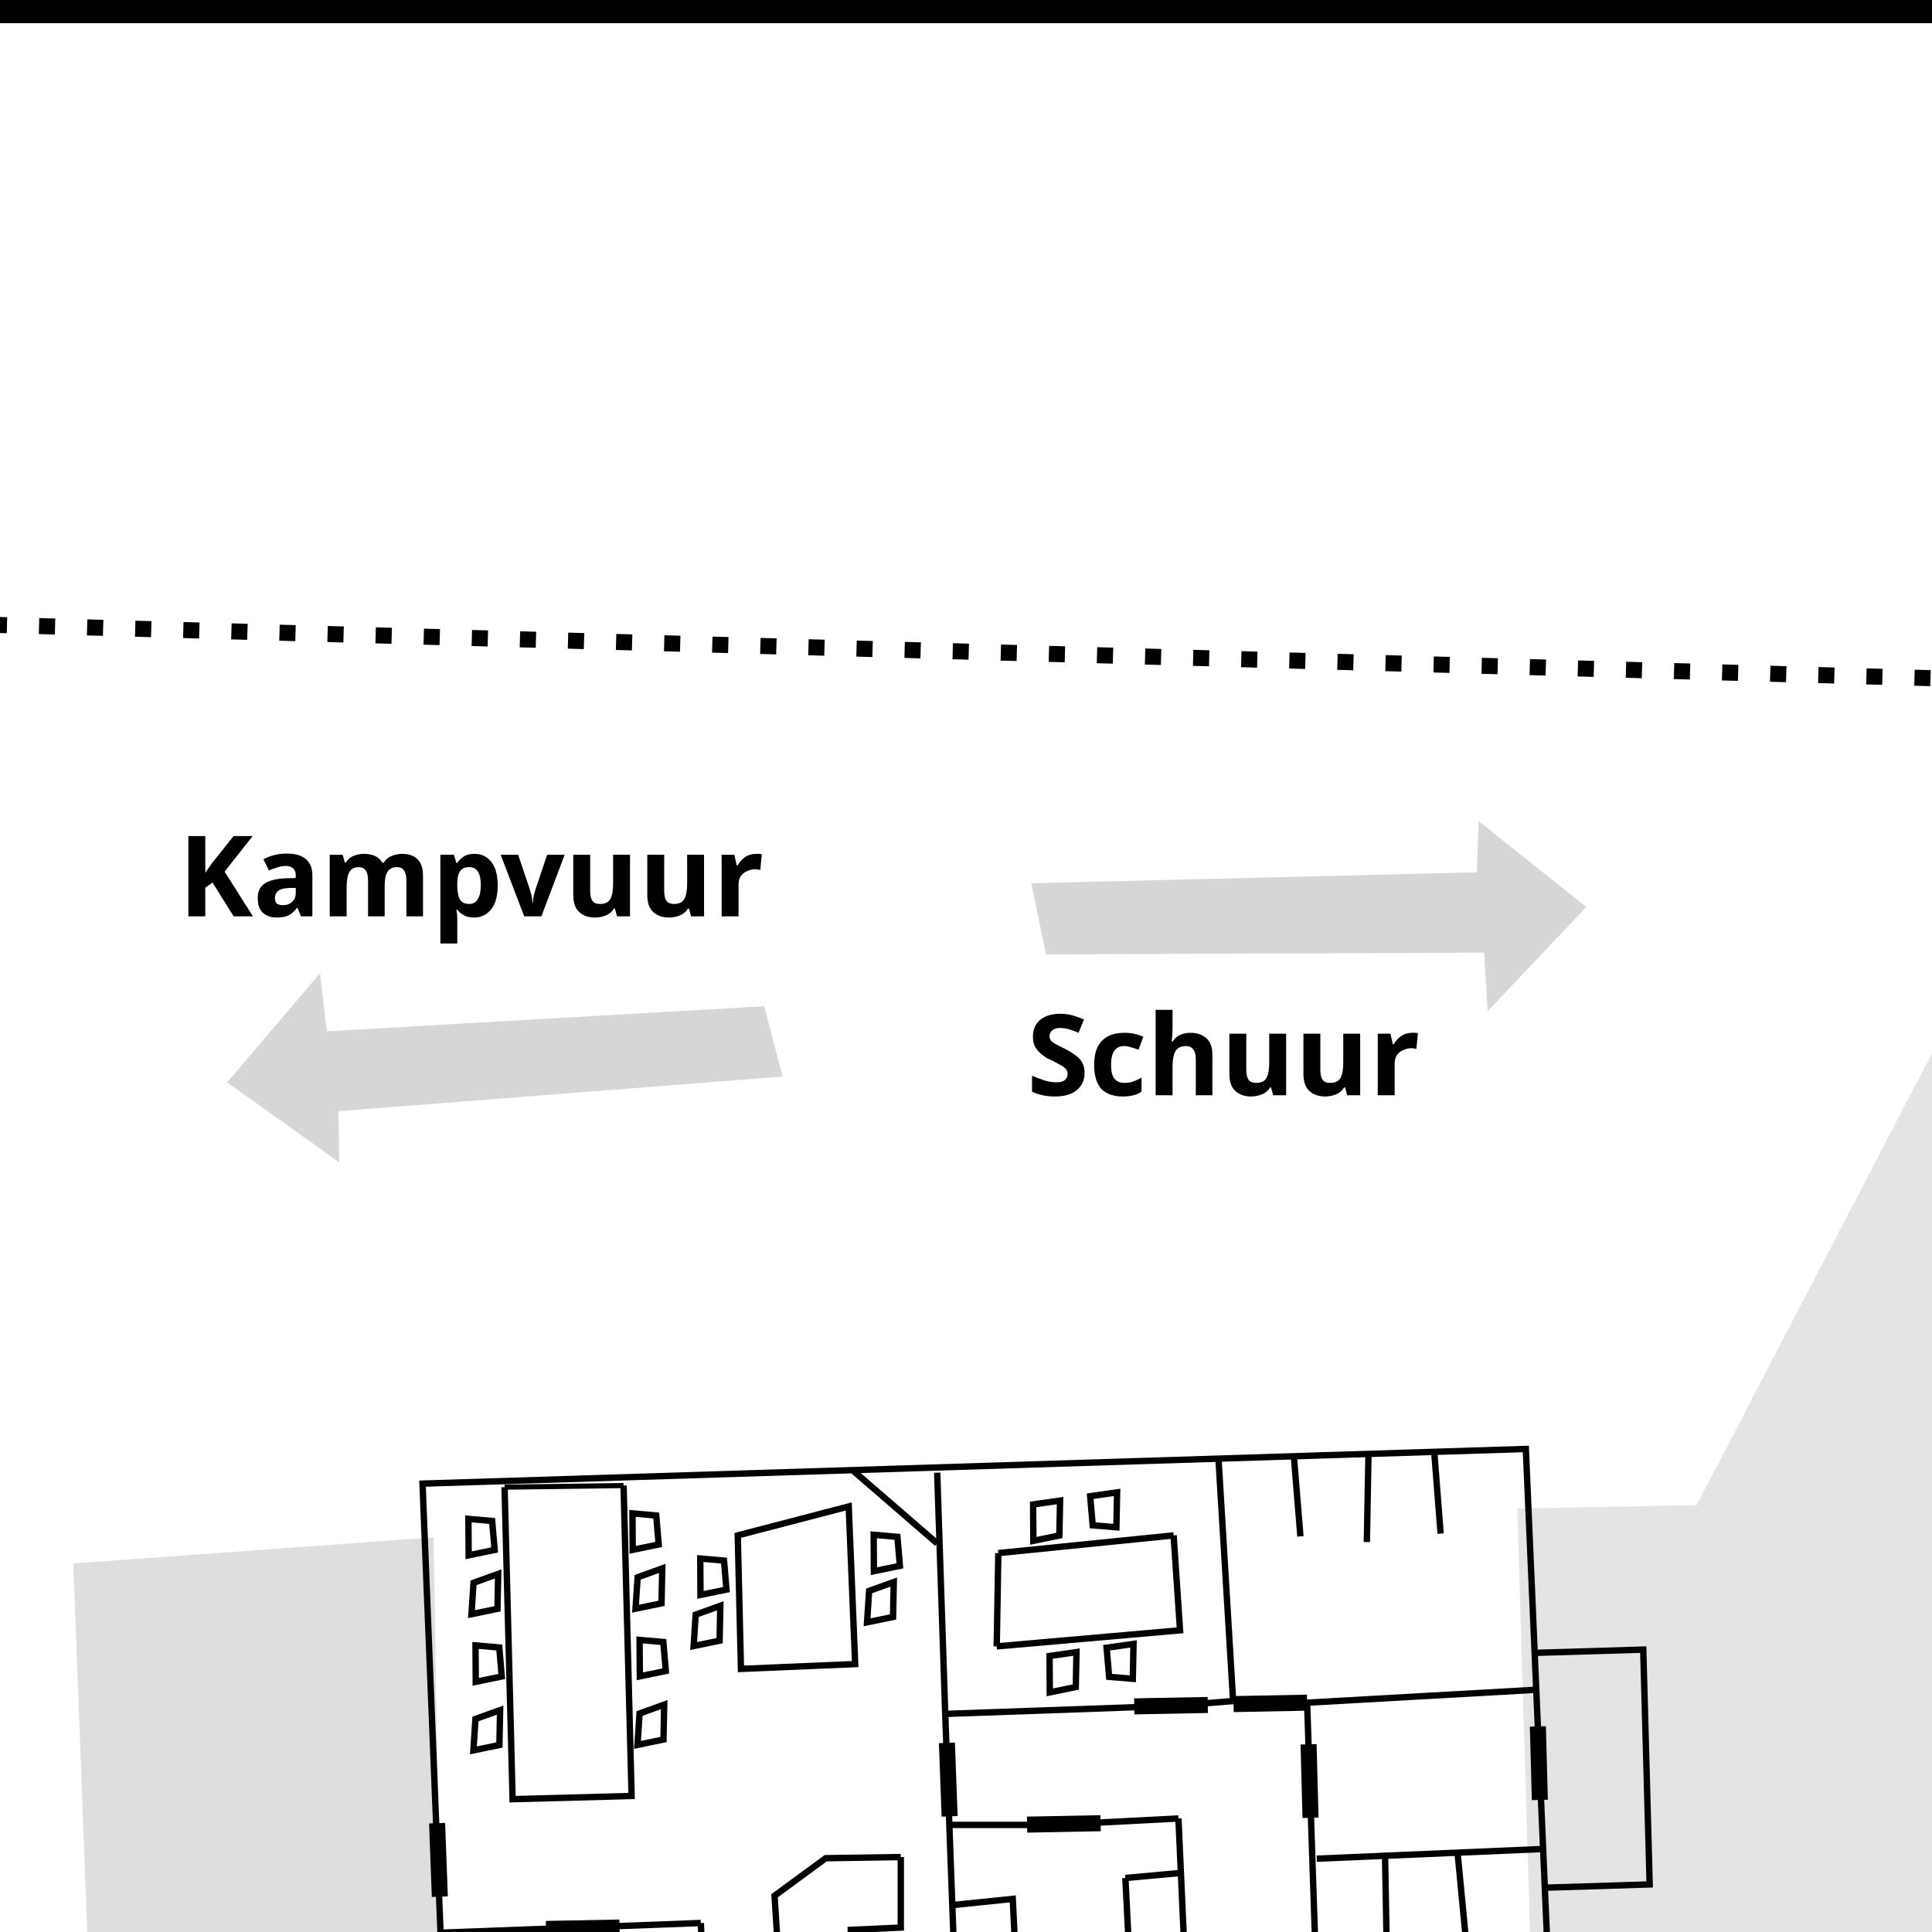
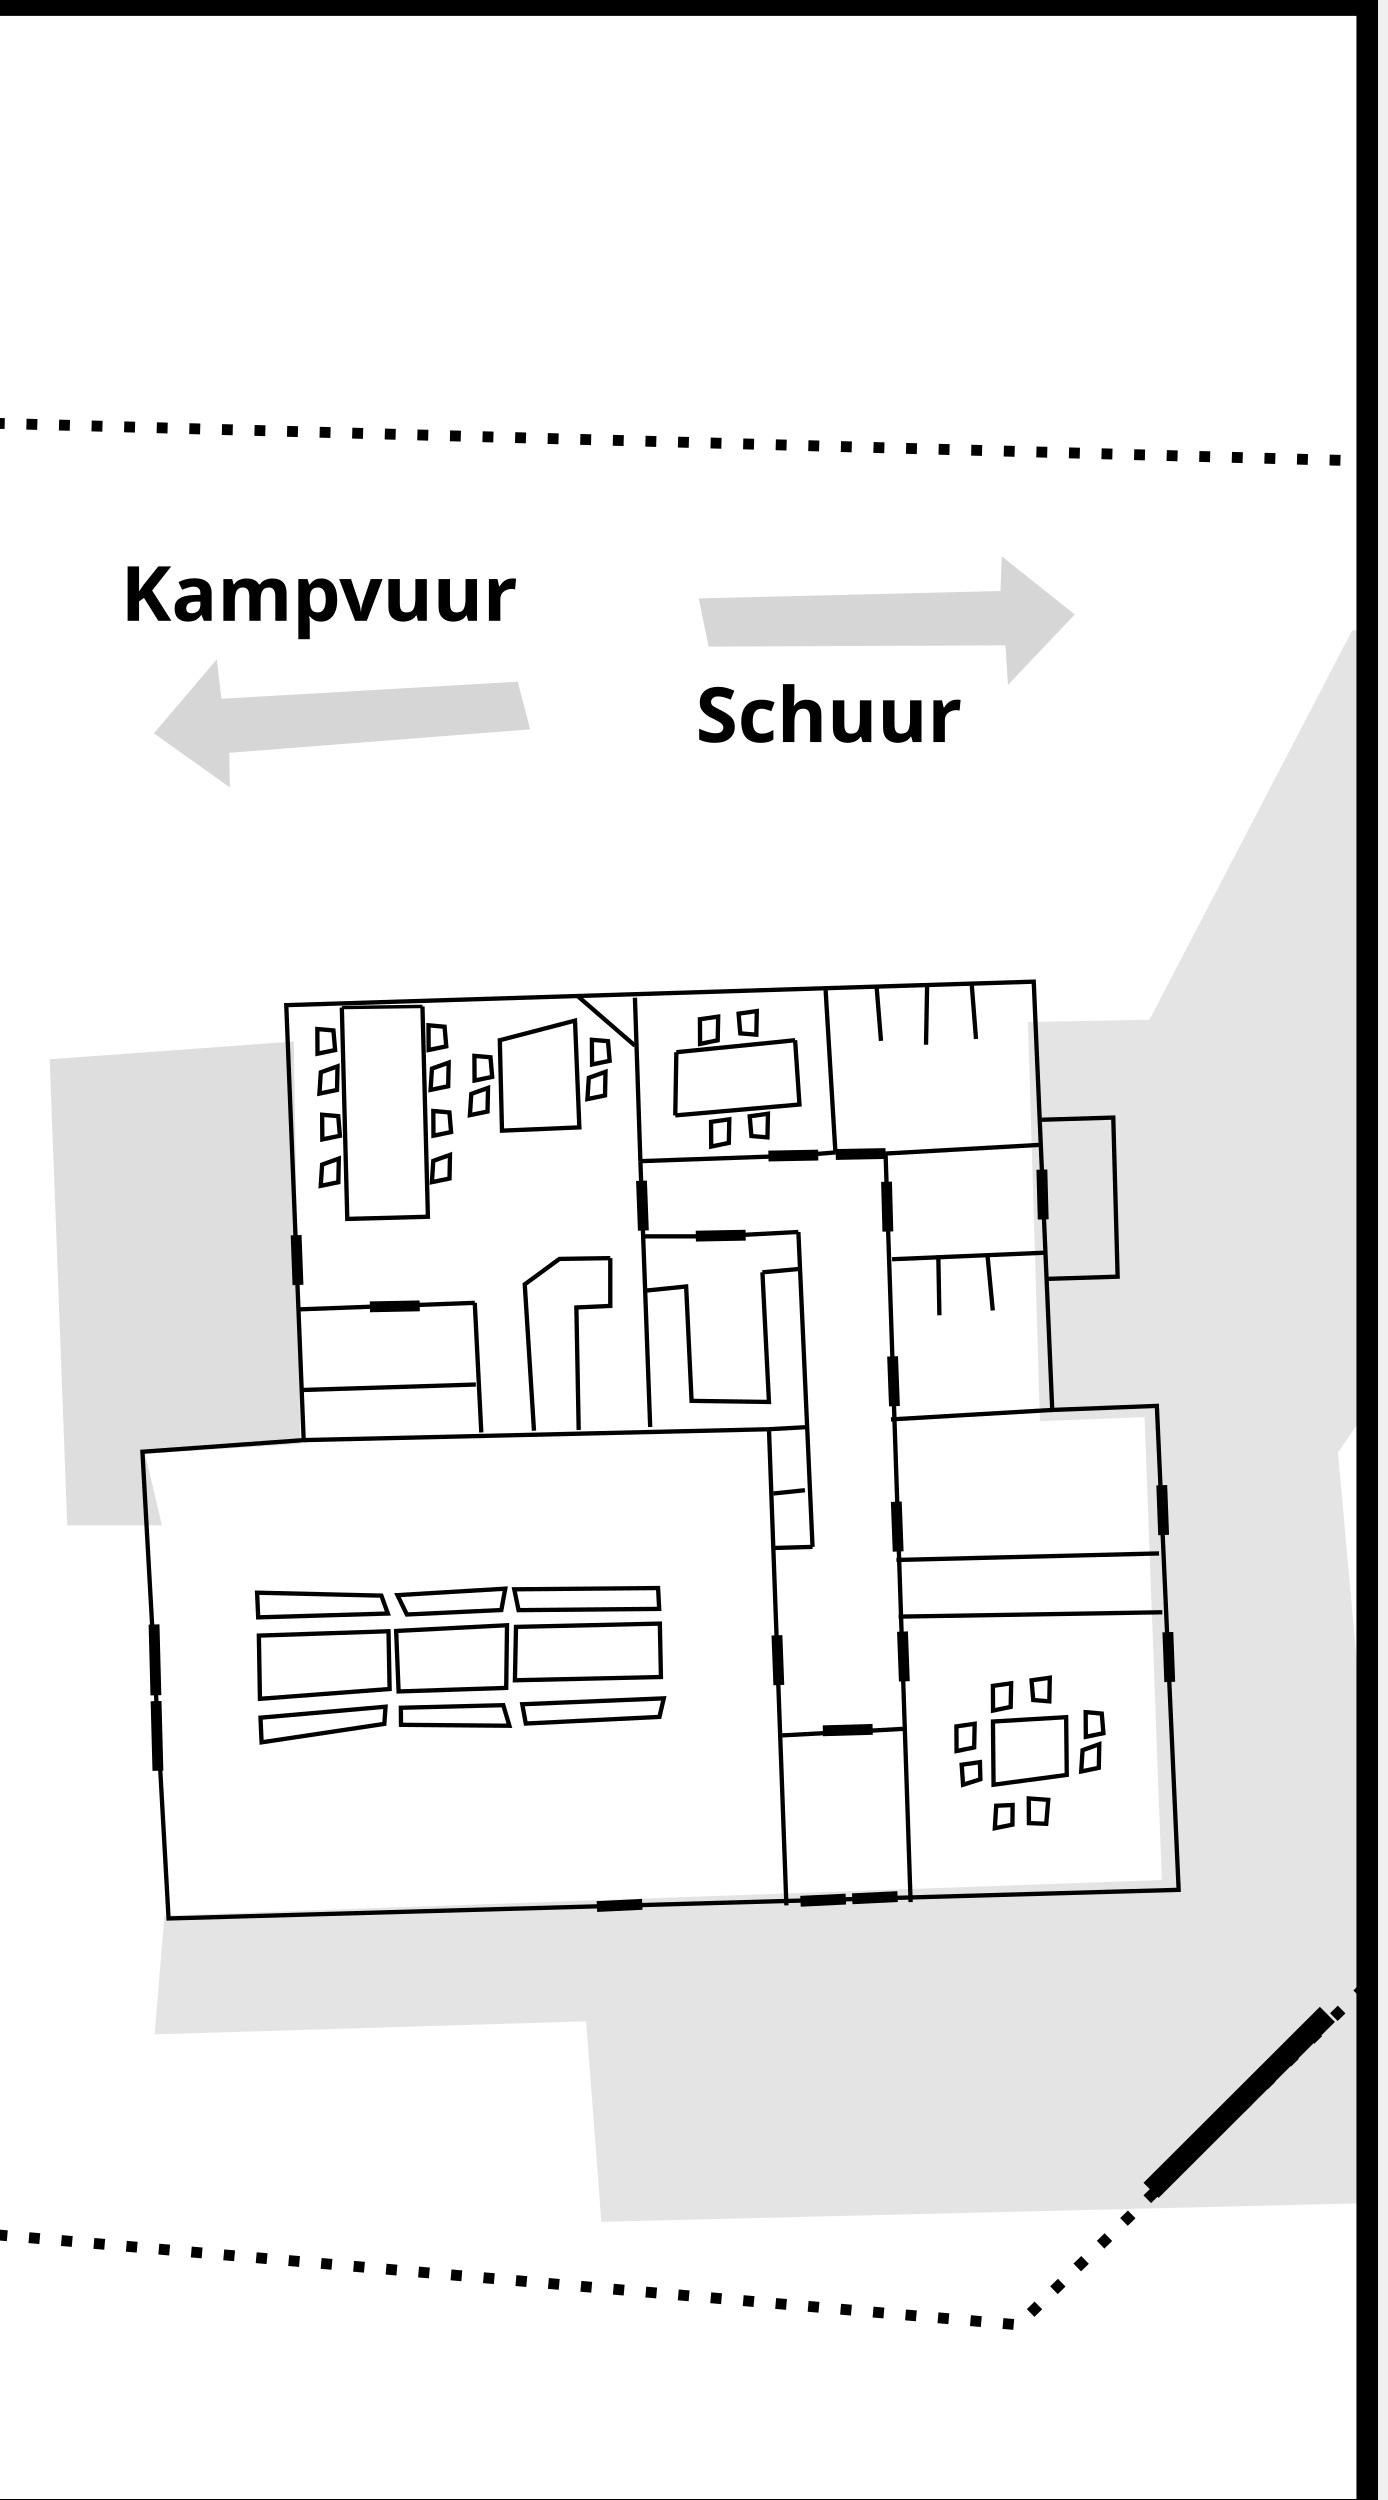
- <svg xmlns="http://www.w3.org/2000/svg" width="100%" height="100%" viewBox="0 0 100 100" version="1.1" id="svg8">
+ <svg xmlns="http://www.w3.org/2000/svg" width="100%" height="100%" viewBox="0 0 106 191" version="1.1" id="svg8">
  <defs id="defs2">
    <pattern id="EMFhbasepattern" patternUnits="userSpaceOnUse" width="6" height="6" x="0" y="0" />
    <pattern id="EMFhbasepattern-3" patternUnits="userSpaceOnUse" width="6" height="6" x="0" y="0" />
  </defs>
  <g id="layer1">
    <path id="rect202" style="display:inline;fill:#ffffff;fill-opacity:1;fill-rule:evenodd;stroke-width:0.27" d="M -1.374,0.38 V 191.745 H 104.465 V 0.38 Z" />
  </g>
  <g id="layer5" style="display:inline">
    <path id="path1559" style="fill:#000000;fill-opacity:0.108;stroke:none;stroke-width:0.33px;stroke-linecap:butt;stroke-linejoin:miter;stroke-opacity:1" d="m 104.465,168.318 v -32.43 l -2.245,-24.916 2.245,-3.29 V 48.145 l -1.159,0.019 -15.488,29.74 -9.282,0.177 0.916,30.495 7.992,-0.31 1.317,35.365 -76.199,2.721 -0.749,9.074 32.966,-0.999 1.165,15.317 z" />
    <path id="path1076" style="display:inline;opacity:0.129;fill:#000000;fill-opacity:1;stroke:#000000;stroke-width:0.33px;stroke-linecap:butt;stroke-linejoin:miter;stroke-opacity:1" d="m 22.28,79.748 -18.314,1.332 1.332,35.297 h 6.864 l -1.28,-5.465 11.901,-0.757 z" />
  </g>
  <g id="layer4" style="display:inline;opacity:1">
    <path style="display:inline;fill:none;stroke:#000000;stroke-width:0.83;stroke-linecap:butt;stroke-linejoin:miter;stroke-miterlimit:4;stroke-dasharray:none;stroke-opacity:1" d="m 49.011,90.21 0.142,3.804" id="path1942-4" />
    <path style="fill:none;stroke:#000000;stroke-width:0.33;stroke-linecap:butt;stroke-linejoin:miter;stroke-miterlimit:4;stroke-dasharray:none;stroke-opacity:1" d="m 21.87,76.792 1.332,33.232 -12.321,0.889 1.998,35.657 77.17,-2.187 -1.665,-36.974 -7.992,0.31 -1.415,-32.721 z" id="path916" />
    <path style="fill:none;stroke:#000000;stroke-width:0.33;stroke-linecap:butt;stroke-linejoin:miter;stroke-miterlimit:4;stroke-dasharray:none;stroke-opacity:1" d="m 23.202,110.024 35.547,-0.832 1.332,36.379" id="path932" />
    <path style="opacity:1;fill:none;stroke:#000000;stroke-width:0.33;stroke-linecap:butt;stroke-linejoin:miter;stroke-miterlimit:4;stroke-dasharray:none;stroke-opacity:1" d="M 69.571,145.321 67.656,88.13" id="path934" />
    <path style="opacity:1;fill:none;stroke:#000000;stroke-width:0.33;stroke-linecap:butt;stroke-linejoin:miter;stroke-miterlimit:4;stroke-dasharray:none;stroke-opacity:1" d="m 48.925,88.712 0.749,20.312" id="path936" />
    <path style="opacity:1;fill:none;stroke:#000000;stroke-width:0.33;stroke-linecap:butt;stroke-linejoin:miter;stroke-miterlimit:4;stroke-dasharray:none;stroke-opacity:1" d="m 48.509,76.225 0.416,12.487" id="path938" />
    <path style="opacity:1;fill:none;stroke:#000000;stroke-width:0.33;stroke-linecap:butt;stroke-linejoin:miter;stroke-miterlimit:4;stroke-dasharray:none;stroke-opacity:1" d="m 48.925,88.712 11.738,-0.416 v 0" id="path940" />
    <path style="opacity:1;fill:none;stroke:#000000;stroke-width:0.33;stroke-linecap:butt;stroke-linejoin:miter;stroke-miterlimit:4;stroke-dasharray:none;stroke-opacity:1" d="m 63.827,88.047 3.829,0.083" id="path942" />
    <path style="opacity:1;fill:none;stroke:#000000;stroke-width:0.33;stroke-linecap:butt;stroke-linejoin:miter;stroke-miterlimit:4;stroke-dasharray:none;stroke-opacity:1" d="m 63.077,75.643 0.749,12.404" id="path944" />
    <path style="opacity:1;fill:none;stroke:#000000;stroke-width:0.33;stroke-linecap:butt;stroke-linejoin:miter;stroke-miterlimit:4;stroke-dasharray:none;stroke-opacity:1" d="m 68.655,123.51 20.146,-0.333" id="path946" />
    <path style="opacity:1;fill:none;stroke:#000000;stroke-width:0.33;stroke-linecap:butt;stroke-linejoin:miter;stroke-miterlimit:4;stroke-dasharray:none;stroke-opacity:1" d="m 88.551,118.682 -20.063,0.499" id="path948" />
    <path style="opacity:1;fill:none;stroke:#000000;stroke-width:0.33;stroke-linecap:butt;stroke-linejoin:miter;stroke-miterlimit:4;stroke-dasharray:none;stroke-opacity:1" d="m 80.393,107.719 -12.321,0.723" id="path950" />
    <path style="opacity:1;fill:none;stroke:#000000;stroke-width:0.33;stroke-linecap:butt;stroke-linejoin:miter;stroke-miterlimit:4;stroke-dasharray:none;stroke-opacity:1" d="m 67.656,88.13 11.821,-0.666" id="path952" />
    <path style="opacity:1;fill:none;stroke:#000000;stroke-width:0.33;stroke-linecap:butt;stroke-linejoin:miter;stroke-miterlimit:4;stroke-dasharray:none;stroke-opacity:1" d="m 49.092,94.457 h 4.662" id="path954" />
    <path style="opacity:1;fill:none;stroke:#000000;stroke-width:0.33;stroke-linecap:butt;stroke-linejoin:miter;stroke-miterlimit:4;stroke-dasharray:none;stroke-opacity:1" d="m 56.168,94.373 4.828,-0.25" id="path956" />
    <path style="opacity:1;fill:none;stroke:#000000;stroke-width:0.33;stroke-linecap:butt;stroke-linejoin:miter;stroke-miterlimit:4;stroke-dasharray:none;stroke-opacity:1" d="m 60.996,94.124 1.082,24.059" id="path958" />
    <path style="opacity:1;fill:none;stroke:#000000;stroke-width:0.33;stroke-linecap:butt;stroke-linejoin:miter;stroke-miterlimit:4;stroke-dasharray:none;stroke-opacity:1" d="m 59.165,118.265 2.914,-0.083" id="path960" />
    <path style="opacity:1;fill:none;stroke:#000000;stroke-width:0.33;stroke-linecap:butt;stroke-linejoin:miter;stroke-miterlimit:4;stroke-dasharray:none;stroke-opacity:1" d="m 59.082,114.103 2.414,-0.25" id="path962" />
    <path style="opacity:1;fill:none;stroke:#000000;stroke-width:0.33;stroke-linecap:butt;stroke-linejoin:miter;stroke-miterlimit:4;stroke-dasharray:none;stroke-opacity:1" d="m 58.749,109.191 2.997,-0.166" id="path964" />
    <path style="opacity:1;fill:none;stroke:#000000;stroke-width:0.33;stroke-linecap:butt;stroke-linejoin:miter;stroke-miterlimit:4;stroke-dasharray:none;stroke-opacity:1" d="m 60.996,96.954 -2.747,0.25" id="path966" />
    <path style="opacity:1;fill:none;stroke:#000000;stroke-width:0.33;stroke-linecap:butt;stroke-linejoin:miter;stroke-miterlimit:4;stroke-dasharray:none;stroke-opacity:1" d="m 58.249,97.204 0.499,9.906 -5.911,-0.083 -0.416,-8.741 -3.247,0.333" id="path968" />
    <path style="fill:none;stroke:#000000;stroke-width:0.33;stroke-linecap:butt;stroke-linejoin:miter;stroke-miterlimit:4;stroke-dasharray:none;stroke-opacity:1" d="m 36.771,109.441 -0.499,-9.906" id="path970" />
    <path style="fill:none;stroke:#000000;stroke-width:0.33;stroke-linecap:butt;stroke-linejoin:miter;stroke-miterlimit:4;stroke-dasharray:none;stroke-opacity:1" d="m 22.869,100.034 13.403,-0.499" id="path972" />
    <path style="fill:none;stroke:#000000;stroke-width:0.33;stroke-linecap:butt;stroke-linejoin:miter;stroke-miterlimit:4;stroke-dasharray:none;stroke-opacity:1" d="m 36.355,105.778 -13.236,0.416" id="path974" />
    <path style="opacity:1;fill:none;stroke:#000000;stroke-width:0.33;stroke-linecap:butt;stroke-linejoin:miter;stroke-miterlimit:4;stroke-dasharray:none;stroke-opacity:1" d="m 59.748,132.584 9.24,-0.499" id="path982" />
    <path style="opacity:1;fill:none;stroke:#000000;stroke-width:0.33;stroke-linecap:butt;stroke-linejoin:miter;stroke-miterlimit:4;stroke-dasharray:none;stroke-opacity:1" d="m 68.155,96.205 11.655,-0.499" id="path984" />
    <path style="opacity:1;fill:none;stroke:#000000;stroke-width:0.33;stroke-linecap:butt;stroke-linejoin:miter;stroke-miterlimit:4;stroke-dasharray:none;stroke-opacity:1" d="m 60.663,88.296 3.163,-0.25" id="path986" />
    <path style="opacity:1;fill:none;stroke:#000000;stroke-width:0.33;stroke-linecap:butt;stroke-linejoin:miter;stroke-miterlimit:4;stroke-dasharray:none;stroke-opacity:1" d="m 46.625,96.121 -3.885,0.059 -2.649,1.943 0.706,11.184" id="path990" />
    <path style="opacity:1;fill:none;stroke:#000000;stroke-width:0.33;stroke-linecap:butt;stroke-linejoin:miter;stroke-miterlimit:4;stroke-dasharray:none;stroke-opacity:1" d="m 46.625,96.121 v 3.65 l -2.59,0.118 0.177,9.36" id="path992" />
    <path style="opacity:1;fill:none;stroke:#000000;stroke-width:0.33;stroke-linecap:butt;stroke-linejoin:miter;stroke-miterlimit:4;stroke-dasharray:none;stroke-opacity:1" d="m 44.18,76.142 4.329,3.746 v 0" id="path998" />
    <path style="opacity:1;fill:none;stroke:#000000;stroke-width:0.33;stroke-linecap:butt;stroke-linejoin:miter;stroke-miterlimit:4;stroke-dasharray:none;stroke-opacity:1" d="m 79.56,85.549 5.494,-0.166 0.333,12.154 -5.328,0.167" id="path1000" />
    <path style="display:inline;opacity:1;fill:none;stroke:#000000;stroke-width:0.33px;stroke-linecap:butt;stroke-linejoin:miter;stroke-opacity:1" d="m 74.234,75.133 0.333,4.246 v 0" id="path1002" />
    <path style="display:inline;opacity:1;fill:none;stroke:#000000;stroke-width:0.33px;stroke-linecap:butt;stroke-linejoin:miter;stroke-opacity:1" d="m 70.831,75.322 -0.083,4.495" id="path1004" />
    <path style="display:inline;opacity:1;fill:none;stroke:#000000;stroke-width:0.33px;stroke-linecap:butt;stroke-linejoin:miter;stroke-opacity:1" d="m 66.976,75.443 0.333,4.079" id="path1006" />
    <path style="display:inline;opacity:1;fill:none;stroke:#000000;stroke-width:0.33px;stroke-linecap:butt;stroke-linejoin:miter;stroke-opacity:1" d="m 71.687,95.91 0.083,4.579" id="path1008" />
    <path style="display:inline;opacity:1;fill:none;stroke:#000000;stroke-width:0.33px;stroke-linecap:butt;stroke-linejoin:miter;stroke-opacity:1" d="m 75.433,95.792 0.416,4.329" id="path1010" />
    <path style="display:inline;opacity:1;fill:none;stroke:#000000;stroke-width:0.33px;stroke-linecap:butt;stroke-linejoin:miter;stroke-opacity:1" d="m 56.123,94.374 -2.414,0.083" id="path1012" />
    <path style="fill:none;stroke:#000000;stroke-width:0.83;stroke-linecap:butt;stroke-linejoin:miter;stroke-miterlimit:4;stroke-dasharray:none;stroke-opacity:1" d="m 22.624,94.368 0.142,3.804" id="path1942" />
    <path style="display:inline;fill:none;stroke:#000000;stroke-width:0.83;stroke-linecap:butt;stroke-linejoin:miter;stroke-miterlimit:4;stroke-dasharray:none;stroke-opacity:1" d="m 11.923,129.966 0.142,5.32" id="path1942-2" />
    <path style="display:inline;fill:none;stroke:#000000;stroke-width:0.83;stroke-linecap:butt;stroke-linejoin:miter;stroke-miterlimit:4;stroke-dasharray:none;stroke-opacity:1" d="m 11.769,124.11 0.142,5.41" id="path1942-6" />
    <path style="display:inline;fill:none;stroke:#000000;stroke-width:0.83;stroke-linecap:butt;stroke-linejoin:miter;stroke-miterlimit:4;stroke-dasharray:none;stroke-opacity:1" d="m 65.112,145.067 3.464,-0.168" id="path1942-2-8" />
    <path style="display:inline;fill:none;stroke:#000000;stroke-width:0.83;stroke-linecap:butt;stroke-linejoin:miter;stroke-miterlimit:4;stroke-dasharray:none;stroke-opacity:1" d="m 61.156,145.258 3.464,-0.168" id="path1942-2-8-6" />
    <path style="display:inline;fill:none;stroke:#000000;stroke-width:0.83;stroke-linecap:butt;stroke-linejoin:miter;stroke-miterlimit:4;stroke-dasharray:none;stroke-opacity:1" d="m 68.194,103.628 0.142,3.804" id="path1942-4-8" />
    <path style="display:inline;fill:none;stroke:#000000;stroke-width:0.83;stroke-linecap:butt;stroke-linejoin:miter;stroke-miterlimit:4;stroke-dasharray:none;stroke-opacity:1" d="m 68.477,114.731 0.142,3.804" id="path1942-4-0" />
    <path style="display:inline;fill:none;stroke:#000000;stroke-width:0.83;stroke-linecap:butt;stroke-linejoin:miter;stroke-miterlimit:4;stroke-dasharray:none;stroke-opacity:1" d="m 68.95,124.653 0.142,3.804" id="path1942-4-9" />
    <path style="display:inline;fill:none;stroke:#000000;stroke-width:0.83;stroke-linecap:butt;stroke-linejoin:miter;stroke-miterlimit:4;stroke-dasharray:none;stroke-opacity:1" d="m 59.359,124.937 0.142,3.804" id="path1942-4-1" />
    <path style="display:inline;fill:none;stroke:#000000;stroke-width:0.83;stroke-linecap:butt;stroke-linejoin:miter;stroke-miterlimit:4;stroke-dasharray:none;stroke-opacity:1" d="m 66.671,132.123 -3.805,0.109" id="path1942-4-6" />
    <path style="display:inline;fill:none;stroke:#000000;stroke-width:0.83;stroke-linecap:butt;stroke-linejoin:miter;stroke-miterlimit:4;stroke-dasharray:none;stroke-opacity:1" d="m 53.162,94.442 3.806,-0.073" id="path1942-4-4" />
    <path style="display:inline;fill:none;stroke:#000000;stroke-width:0.83;stroke-linecap:butt;stroke-linejoin:miter;stroke-miterlimit:4;stroke-dasharray:none;stroke-opacity:1" d="m 58.708,88.322 3.806,-0.073" id="path1942-4-4-0" />
    <path style="display:inline;fill:none;stroke:#000000;stroke-width:0.83;stroke-linecap:butt;stroke-linejoin:miter;stroke-miterlimit:4;stroke-dasharray:none;stroke-opacity:1" d="m 63.85,88.203 3.806,-0.073" id="path1942-4-4-8" />
    <path style="display:inline;fill:none;stroke:#000000;stroke-width:0.83;stroke-linecap:butt;stroke-linejoin:miter;stroke-miterlimit:4;stroke-dasharray:none;stroke-opacity:1" d="m 67.731,90.285 0.102,3.805" id="path1942-4-4-81" />
    <path style="display:inline;fill:none;stroke:#000000;stroke-width:0.83;stroke-linecap:butt;stroke-linejoin:miter;stroke-miterlimit:4;stroke-dasharray:none;stroke-opacity:1" d="m 79.6,89.359 0.102,3.805" id="path1942-4-4-81-1" />
    <path style="display:inline;fill:none;stroke:#000000;stroke-width:0.83;stroke-linecap:butt;stroke-linejoin:miter;stroke-miterlimit:4;stroke-dasharray:none;stroke-opacity:1" d="m 28.261,99.842 3.806,-0.073" id="path1942-4-4-2" />
    <path style="display:inline;fill:none;stroke:#000000;stroke-width:0.83;stroke-linecap:butt;stroke-linejoin:miter;stroke-miterlimit:4;stroke-dasharray:none;stroke-opacity:1" d="m 45.604,145.659 3.464,-0.168" id="path1942-2-8-6-0" />
    <path style="display:inline;fill:none;stroke:#000000;stroke-width:0.83;stroke-linecap:butt;stroke-linejoin:miter;stroke-miterlimit:4;stroke-dasharray:none;stroke-opacity:1" d="m 89.226,124.697 0.142,3.804" id="path1942-4-9-0" />
    <path style="display:inline;fill:none;stroke:#000000;stroke-width:0.83;stroke-linecap:butt;stroke-linejoin:miter;stroke-miterlimit:4;stroke-dasharray:none;stroke-opacity:1" d="m 88.759,113.471 0.142,3.804" id="path1942-4-9-0-3" />
  </g>
  <g id="layer8" style="display:inline">
    <path style="display:inline;opacity:1;fill:none;stroke:#000000;stroke-width:0.33px;stroke-linecap:butt;stroke-linejoin:miter;stroke-opacity:1" d="m 19.777,124.96 0.083,4.828 9.906,-0.749 -0.083,-4.412 z" id="path1014" />
    <path style="display:inline;opacity:1;fill:none;stroke:#000000;stroke-width:0.33px;stroke-linecap:butt;stroke-linejoin:miter;stroke-opacity:1" d="m 30.266,124.606 0.187,4.62 8.221,-0.271 0.062,-4.787 z" id="path1016" />
    <path style="display:inline;opacity:1;fill:none;stroke:#000000;stroke-width:0.33px;stroke-linecap:butt;stroke-linejoin:miter;stroke-opacity:1" d="m 39.423,124.294 -0.083,4.079 11.155,-0.25 -0.083,-4.079 z" id="path1018" />
    <path style="display:inline;opacity:1;fill:none;stroke:#000000;stroke-width:0.33;stroke-linecap:butt;stroke-linejoin:miter;stroke-miterlimit:4;stroke-dasharray:none;stroke-opacity:1" d="m 19.643,121.682 0.083,1.884 9.906,-0.292 -0.495,-1.368 z" id="path1014-8" />
    <path style="display:inline;opacity:1;fill:none;stroke:#000000;stroke-width:0.33;stroke-linecap:butt;stroke-linejoin:miter;stroke-miterlimit:4;stroke-dasharray:none;stroke-opacity:1" d="m 30.367,121.868 0.717,1.479 7.22,-0.341 0.298,-1.632 z" id="path1016-6" />
    <path style="display:inline;opacity:1;fill:none;stroke:#000000;stroke-width:0.33;stroke-linecap:butt;stroke-linejoin:miter;stroke-miterlimit:4;stroke-dasharray:none;stroke-opacity:1" d="m 39.289,121.423 0.329,1.592 10.743,-0.097 -0.083,-1.592 z" id="path1018-5" />
    <path style="display:inline;opacity:1;fill:none;stroke:#000000;stroke-width:0.33;stroke-linecap:butt;stroke-linejoin:miter;stroke-miterlimit:4;stroke-dasharray:none;stroke-opacity:1" d="m 19.902,131.23 0.083,1.884 9.377,-1.411 0.093,-1.31 z" id="path1014-8-0" />
    <path style="display:inline;opacity:1;fill:none;stroke:#000000;stroke-width:0.33;stroke-linecap:butt;stroke-linejoin:miter;stroke-miterlimit:4;stroke-dasharray:none;stroke-opacity:1" d="m 30.626,130.473 0.011,1.303 8.28,0.071 -0.467,-1.573 z" id="path1016-6-5" />
    <path style="display:inline;opacity:1;fill:none;stroke:#000000;stroke-width:0.33;stroke-linecap:butt;stroke-linejoin:miter;stroke-miterlimit:4;stroke-dasharray:none;stroke-opacity:1" d="m 39.901,130.204 0.27,1.474 10.213,-0.509 0.329,-1.415 z" id="path1018-5-9" />
    <path style="display:inline;opacity:1;fill:none;stroke:#000000;stroke-width:0.33px;stroke-linecap:butt;stroke-linejoin:miter;stroke-opacity:1" d="m 75.861,131.524 0.047,4.828 5.593,-0.749 -0.047,-4.412 z" id="path1014-9" />
    <path style="display:inline;opacity:1;fill:none;stroke:#000000;stroke-width:0.33;stroke-linecap:butt;stroke-linejoin:miter;stroke-miterlimit:4;stroke-dasharray:none;stroke-opacity:1" d="m 76.11,137.959 -0.106,1.719 1.345,-0.277 0.014,-1.499 z" id="path1014-8-0-9" />
    <path style="display:inline;opacity:1;fill:none;stroke:#000000;stroke-width:0.33;stroke-linecap:butt;stroke-linejoin:miter;stroke-miterlimit:4;stroke-dasharray:none;stroke-opacity:1" d="m 78.598,137.4 0.012,1.884 1.321,0.054 0.155,-1.829 z" id="path1014-8-0-9-6" />
    <path style="display:inline;opacity:1;fill:none;stroke:#000000;stroke-width:0.33;stroke-linecap:butt;stroke-linejoin:miter;stroke-miterlimit:4;stroke-dasharray:none;stroke-opacity:1" d="m 82.709,133.715 -0.106,1.624 1.345,-0.277 0.037,-1.806 z" id="path1014-8-0-9-0" />
    <path style="display:inline;opacity:1;fill:none;stroke:#000000;stroke-width:0.33;stroke-linecap:butt;stroke-linejoin:miter;stroke-miterlimit:4;stroke-dasharray:none;stroke-opacity:1" d="m 82.945,130.809 0.012,1.884 1.345,-0.277 -0.128,-1.499 z" id="path1014-8-0-9-7" />
    <path style="display:inline;opacity:1;fill:none;stroke:#000000;stroke-width:0.33;stroke-linecap:butt;stroke-linejoin:miter;stroke-miterlimit:4;stroke-dasharray:none;stroke-opacity:1" d="m 73.07,131.896 0.012,1.884 1.345,-0.277 0.037,-1.806 z" id="path1014-8-0-9-5" />
    <path style="display:inline;opacity:1;fill:none;stroke:#000000;stroke-width:0.33;stroke-linecap:butt;stroke-linejoin:miter;stroke-miterlimit:4;stroke-dasharray:none;stroke-opacity:1" d="m 73.472,134.825 0.107,1.53 1.321,-0.419 -0.034,-1.31 z" id="path1014-8-0-9-05" />
    <path style="display:inline;opacity:1;fill:none;stroke:#000000;stroke-width:0.33;stroke-linecap:butt;stroke-linejoin:miter;stroke-miterlimit:4;stroke-dasharray:none;stroke-opacity:1" d="m 75.858,128.801 0.012,1.884 1.345,-0.277 0.037,-1.806 z" id="path1014-8-0-9-5-7" />
    <path style="display:inline;opacity:1;fill:none;stroke:#000000;stroke-width:0.33;stroke-linecap:butt;stroke-linejoin:miter;stroke-miterlimit:4;stroke-dasharray:none;stroke-opacity:1" d="m 78.811,128.376 0.13,1.506 1.226,0.101 0.037,-1.806 z" id="path1014-8-0-9-5-4" />
    <path style="display:inline;fill:none;stroke:#000000;stroke-width:0.33;stroke-linecap:butt;stroke-linejoin:miter;stroke-miterlimit:4;stroke-dasharray:none;stroke-opacity:1" d="m 53.475,77.869 0.012,1.884 1.345,-0.277 0.037,-1.806 z" id="path1014-8-0-9-5-7-2" />
    <path style="display:inline;fill:none;stroke:#000000;stroke-width:0.33;stroke-linecap:butt;stroke-linejoin:miter;stroke-miterlimit:4;stroke-dasharray:none;stroke-opacity:1" d="m 56.428,77.444 0.13,1.506 1.226,0.101 0.037,-1.806 z" id="path1014-8-0-9-5-4-4" />
    <path style="display:inline;fill:none;stroke:#000000;stroke-width:0.33;stroke-linecap:butt;stroke-linejoin:miter;stroke-miterlimit:4;stroke-dasharray:none;stroke-opacity:1" d="m 54.325,85.712 0.012,1.884 1.345,-0.277 0.037,-1.806 z" id="path1014-8-0-9-5-7-2-7" />
    <path style="display:inline;fill:none;stroke:#000000;stroke-width:0.33;stroke-linecap:butt;stroke-linejoin:miter;stroke-miterlimit:4;stroke-dasharray:none;stroke-opacity:1" d="m 57.278,85.287 0.13,1.506 1.226,0.101 0.037,-1.806 z" id="path1014-8-0-9-5-4-4-5" />
    <path style="display:inline;fill:none;stroke:#000000;stroke-width:0.33;stroke-linecap:butt;stroke-linejoin:miter;stroke-miterlimit:4;stroke-dasharray:none;stroke-opacity:1" d="m 44.985,82.346 -0.106,1.624 1.345,-0.277 0.037,-1.806 z" id="path1014-8-0-9-0-9" />
    <path style="display:inline;fill:none;stroke:#000000;stroke-width:0.33;stroke-linecap:butt;stroke-linejoin:miter;stroke-miterlimit:4;stroke-dasharray:none;stroke-opacity:1" d="m 45.221,79.44 0.012,1.884 1.345,-0.277 -0.128,-1.499 z" id="path1014-8-0-9-7-5" />
    <path style="display:inline;fill:none;stroke:#000000;stroke-width:0.33;stroke-linecap:butt;stroke-linejoin:miter;stroke-miterlimit:4;stroke-dasharray:none;stroke-opacity:1" d="m 36.008,83.574 -0.106,1.624 1.345,-0.277 0.037,-1.806 z" id="path1014-8-0-9-0-1" />
    <path style="display:inline;fill:none;stroke:#000000;stroke-width:0.33;stroke-linecap:butt;stroke-linejoin:miter;stroke-miterlimit:4;stroke-dasharray:none;stroke-opacity:1" d="m 36.245,80.669 0.012,1.884 1.345,-0.277 -0.128,-1.499 z" id="path1014-8-0-9-7-6" />
    <path style="display:inline;opacity:1;fill:none;stroke:#000000;stroke-width:0.33;stroke-linecap:butt;stroke-linejoin:miter;stroke-miterlimit:4;stroke-dasharray:none;stroke-opacity:1" d="m 38.186,79.472 0.166,6.91 5.911,-0.25 -0.333,-8.158 z" id="path996" />
    <path style="display:inline;opacity:1;fill:none;stroke:#000000;stroke-width:0.33;stroke-linecap:butt;stroke-linejoin:miter;stroke-miterlimit:4;stroke-dasharray:none;stroke-opacity:1" d="m 51.589,85.216 9.49,-0.832 -0.333,-4.912" id="path978" />
    <path style="display:inline;opacity:1;fill:none;stroke:#000000;stroke-width:0.33;stroke-linecap:butt;stroke-linejoin:miter;stroke-miterlimit:4;stroke-dasharray:none;stroke-opacity:1" d="m 51.673,80.388 -0.083,4.828" id="path976" />
    <path style="display:inline;opacity:1;fill:none;stroke:#000000;stroke-width:0.33;stroke-linecap:butt;stroke-linejoin:miter;stroke-miterlimit:4;stroke-dasharray:none;stroke-opacity:1" d="m 51.673,80.388 9.074,-0.916" id="path980" />
    <path style="display:inline;fill:none;stroke:#000000;stroke-width:0.33;stroke-linecap:butt;stroke-linejoin:miter;stroke-miterlimit:4;stroke-dasharray:none;stroke-opacity:1" d="m 24.51,81.925 -0.106,1.624 1.345,-0.277 0.037,-1.806 z" id="path1014-8-0-9-0-1-4" />
    <path style="display:inline;fill:none;stroke:#000000;stroke-width:0.33;stroke-linecap:butt;stroke-linejoin:miter;stroke-miterlimit:4;stroke-dasharray:none;stroke-opacity:1" d="m 24.245,78.618 0.012,1.884 1.345,-0.277 -0.128,-1.499 z" id="path1014-8-0-9-7-6-8" />
    <path style="display:inline;fill:none;stroke:#000000;stroke-width:0.33;stroke-linecap:butt;stroke-linejoin:miter;stroke-miterlimit:4;stroke-dasharray:none;stroke-opacity:1" d="m 24.61,88.974 -0.106,1.624 1.345,-0.277 0.037,-1.806 z" id="path1014-8-0-9-0-1-46" />
    <path style="display:inline;fill:none;stroke:#000000;stroke-width:0.33;stroke-linecap:butt;stroke-linejoin:miter;stroke-miterlimit:4;stroke-dasharray:none;stroke-opacity:1" d="m 24.613,85.166 0.012,1.884 1.345,-0.277 -0.128,-1.499 z" id="path1014-8-0-9-7-6-5" />
    <path style="display:inline;fill:none;stroke:#000000;stroke-width:0.33;stroke-linecap:butt;stroke-linejoin:miter;stroke-miterlimit:4;stroke-dasharray:none;stroke-opacity:1" d="m 33.002,81.641 -0.106,1.624 1.345,-0.277 0.037,-1.806 z" id="path1014-8-0-9-0-1-4-8" />
    <path style="display:inline;fill:none;stroke:#000000;stroke-width:0.33;stroke-linecap:butt;stroke-linejoin:miter;stroke-miterlimit:4;stroke-dasharray:none;stroke-opacity:1" d="m 32.737,78.334 0.012,1.884 1.345,-0.277 -0.128,-1.499 z" id="path1014-8-0-9-7-6-8-2" />
    <path style="display:inline;fill:none;stroke:#000000;stroke-width:0.33;stroke-linecap:butt;stroke-linejoin:miter;stroke-miterlimit:4;stroke-dasharray:none;stroke-opacity:1" d="m 33.103,88.69 -0.106,1.624 1.345,-0.277 0.037,-1.806 z" id="path1014-8-0-9-0-1-46-2" />
    <path style="display:inline;fill:none;stroke:#000000;stroke-width:0.33;stroke-linecap:butt;stroke-linejoin:miter;stroke-miterlimit:4;stroke-dasharray:none;stroke-opacity:1" d="m 33.105,84.882 0.012,1.884 1.345,-0.277 -0.128,-1.499 z" id="path1014-8-0-9-7-6-5-8" />
    <path style="display:inline;opacity:1;fill:none;stroke:#000000;stroke-width:0.33;stroke-linecap:butt;stroke-linejoin:miter;stroke-miterlimit:4;stroke-dasharray:none;stroke-opacity:1" d="m 26.116,76.975 0.416,16.15 6.16,-0.166 -0.416,-16.067" id="path994" />
    <path style="fill:none;stroke:#000000;stroke-width:0.265px;stroke-linecap:butt;stroke-linejoin:miter;stroke-opacity:1" d="m 26.116,76.975 6.16,-0.083" id="path2380" />
  </g>
  <g id="layer6" style="display:inline">
    <path id="path1552" style="display:inline;opacity:1;fill:none;stroke:#000000;stroke-width:0.83;stroke-linecap:butt;stroke-linejoin:miter;stroke-miterlimit:4;stroke-dasharray:0.83, 1.66;stroke-dashoffset:0;stroke-opacity:1" d="M -1.374,32.312 V 170.642 l 79.186,6.978 26.652,-26.01 V 35.226 Z" />
    <path style="display:inline;fill:none;stroke:#000000;stroke-width:1.63;stroke-linecap:butt;stroke-linejoin:miter;stroke-miterlimit:4;stroke-dasharray:none;stroke-opacity:1" d="M 101.411,153.897 87.94,167.343" id="path1942-4-4-81-1-9-8-8" />
  </g>
  <g id="layer7" style="display:inline" />
  <g id="layer9" style="display:inline" />
  <g id="layer14" style="display:inline">
    <g id="layer23" style="display:inline;opacity:1">
      <g id="g1028" style="opacity:0" transform="translate(-117.3689,13.20949)">
        <path id="path1576" style="fill:#b2b2b2;fill-opacity:1;stroke:none;stroke-width:1px;stroke-linecap:butt;stroke-linejoin:miter;stroke-opacity:1" d="M 438.406,248.596 V 369.25 L 445,391.428 l 22.857,-17.5 24.285,-14.285 37.561,6.768 -8.541,-23.467 -2.59,-117.229 -72.145,-7.143 z" transform="scale(0.2645833)" />
        <text xml:space="preserve" style="font-style:normal;font-weight:normal;font-size:5.832px;line-height:1.05;font-family:sans-serif;display:inline;fill:#000000;fill-opacity:1;stroke:none;stroke-width:0.265" x="137.022" y="-49.068" id="text2389-26-8-6-1-3" transform="rotate(52.1275)">
          <tspan x="137.022" y="-49.068" style="font-weight:bold;text-align:center;text-anchor:middle;stroke-width:0.265" id="tspan2564-1-1">Roken</tspan>
        </text>
        <text xml:space="preserve" style="font-style:normal;font-weight:normal;font-size:10.583px;line-height:1.25;font-family:sans-serif;fill:#000000;fill-opacity:1;stroke:none;stroke-width:0.265" x="115.995" y="97.697" id="text1961">
          <tspan id="tspan1959" x="115.995" y="97.697" style="stroke-width:0.265" />
        </text>
      </g>
    </g>
    <g id="layer24" style="display:inline" />
    <g id="layer21" style="display:inline">
      <g id="g1051" style="opacity:0" transform="translate(-117.3689,13.20949)">
        <path style="fill:#b2b2b2;fill-opacity:1;stroke:none;stroke-width:0.265px;stroke-linecap:butt;stroke-linejoin:miter;stroke-opacity:1" d="m 179.114,95.815 c 0,0 6.327,-0.583 6.327,-0.583 l 20.312,-1.033 -8.325,-9.706 3.023,-7.921 -0.802,-21.248 -19.845,2.673 1.737,15.034 -0.324,1.962 11.983,-0.593 4.711,-1.303 -0.734,9.398 -11.655,0.499 -3.681,0.927 -2.729,11.893" id="path2683" />
        <text xml:space="preserve" style="font-style:normal;font-weight:normal;font-size:5.832px;line-height:1.05;font-family:sans-serif;display:inline;fill:#000000;fill-opacity:1;stroke:none;stroke-width:0.265" x="176.894" y="97.914" id="text2389-26-8-6-1-6-5" transform="rotate(-9.425928)">
          <tspan x="176.894" y="97.914" style="font-weight:bold;text-align:center;text-anchor:middle;stroke-width:0.265" id="tspan2637-8">WC</tspan>
        </text>
        <text xml:space="preserve" style="font-style:normal;font-weight:normal;font-size:5.832px;line-height:1.05;font-family:sans-serif;display:inline;fill:#000000;fill-opacity:1;stroke:none;stroke-width:0.265" x="206.876" y="41.843" id="text2389-26-8-6-1-6-5-4" transform="rotate(14.21142)">
          <tspan x="206.876" y="41.843" style="font-weight:bold;text-align:center;text-anchor:middle;stroke-width:0.265" id="tspan2637-8-8">WC</tspan>
        </text>
      </g>
    </g>
    <g id="layer22" style="display:inline">
      <g id="g1061" style="opacity:0" transform="translate(-117.3689,13.20949)">
        <path style="fill:#b4b4b4;fill-opacity:1;stroke:none;stroke-width:0.265px;stroke-linecap:butt;stroke-linejoin:miter;stroke-opacity:1" d="m 205.754,94.199 -29.636,1.782 3.705,29.128 -0.756,9.26 6.142,-0.661 0.567,-9.638 -1.701,-14.174 25.324,-1.701 5.62,-8.103 -9.265,-5.893" id="path2743" />
        <text xml:space="preserve" style="font-style:normal;font-weight:normal;font-size:5.832px;line-height:1.05;font-family:sans-serif;display:inline;fill:#000000;fill-opacity:1;stroke:none;stroke-width:0.265" x="170.679" y="138.794" id="text2389-26-8-6-1-6-5-4-0" transform="rotate(-11.08275)">
          <tspan x="170.679" y="138.794" style="font-weight:bold;text-align:center;text-anchor:middle;stroke-width:0.265" id="tspan2637-8-8-9">Magazijn</tspan>
        </text>
      </g>
    </g>
    <g id="layer18" style="display:inline">
      <g id="g1038" style="opacity:0" transform="translate(-117.3689,13.20949)">
        <path style="fill:#b2b2b2;fill-opacity:1;stroke:none;stroke-width:0.265px;stroke-linecap:butt;stroke-linejoin:miter;stroke-opacity:1" d="m 137.205,59.72 0.686,31.017 2.26,6.209 26.773,-2.263 -0.402,-13.879 -0.827,-20.99 -23.198,-2.362 z" id="path2573" />
        <text xml:space="preserve" style="font-style:normal;font-weight:normal;font-size:5.832px;line-height:1.05;font-family:sans-serif;display:inline;fill:#000000;fill-opacity:1;stroke:none;stroke-width:0.265" x="97.266" y="141.622" id="text2389-26-8-6-1" transform="rotate(-28.26823)">
          <tspan x="97.266" y="141.622" style="font-weight:bold;text-align:center;text-anchor:middle;stroke-width:0.265" id="tspan2564-1">Stamhok</tspan>
        </text>
      </g>
    </g>
    <g id="layer19" style="display:inline">
      <g id="g1044" style="opacity:0" transform="translate(-117.3689,13.20949)">
        <path style="fill:#b2b2b2;fill-opacity:1;stroke:none;stroke-width:0.265px;stroke-linecap:butt;stroke-linejoin:miter;stroke-opacity:1" d="m 166.709,78.911 13.497,-1.403 1.336,-4.477 -0.668,-3.875 -1.069,-11.159 -14.098,3.274 z" id="path2611" />
        <text xml:space="preserve" style="font-style:normal;font-weight:normal;font-size:5.832px;line-height:1.05;font-family:sans-serif;display:inline;fill:#000000;fill-opacity:1;stroke:none;stroke-width:0.265" x="155.755" y="101.706" id="text2389-26-8-6-1-6" transform="rotate(-11.48551)">
          <tspan x="155.755" y="101.706" style="font-weight:bold;text-align:center;text-anchor:middle;stroke-width:0.265" id="tspan2564-1-3">Staf</tspan>
          <tspan x="155.755" y="107.83" style="font-weight:bold;text-align:center;text-anchor:middle;stroke-width:0.265" id="tspan2637">hok</tspan>
        </text>
      </g>
    </g>
    <g id="layer17" style="display:inline">
      <g id="g1067" style="opacity:0" transform="translate(-117.3689,13.20949)">
        <path style="fill:#b0b0b0;fill-opacity:0.996;stroke:none;stroke-width:0.265px;stroke-linecap:butt;stroke-linejoin:miter;stroke-opacity:1" d="m 184.074,109.897 1.701,14.174 -0.567,9.638 22.584,-0.283 1.606,-25.23 z" id="path2536" />
        <text xml:space="preserve" style="font-style:normal;font-weight:normal;font-size:5.832px;line-height:1.05;font-family:sans-serif;display:inline;fill:#000000;fill-opacity:1;stroke:none;stroke-width:0.265" x="177.374" y="146.117" id="text2389-26-8-6" transform="rotate(-8.185399)">
          <tspan id="tspan2387-5-9-3" x="177.374" y="146.117" style="font-weight:bold;text-align:center;text-anchor:middle;stroke-width:0.265">Kleine</tspan>
          <tspan x="177.374" y="152.24" style="font-weight:bold;text-align:center;text-anchor:middle;stroke-width:0.265" id="tspan2564">zaal</tspan>
        </text>
      </g>
    </g>
    <g id="layer16" style="display:inline">
      <g id="g1033" style="opacity:0" transform="translate(-117.3689,13.20949)">
        <path style="fill:#b2b2b2;fill-opacity:1;stroke:none;stroke-width:0.265px;stroke-linecap:butt;stroke-linejoin:miter;stroke-opacity:1" d="m 123.787,98.935 1.89,37.609 30.144,1.134 23.246,-3.307 0.756,-9.26 -3.705,-31.209 -35.547,2.914 -10.358,-1.659 z" id="path2506" />
        <text xml:space="preserve" style="font-style:normal;font-weight:normal;font-size:5.832px;line-height:1.25;font-family:sans-serif;display:inline;fill:#000000;fill-opacity:1;stroke:none;stroke-width:0.265" x="152.542" y="91.07" id="text2389-26-8" transform="rotate(9.275374)">
          <tspan id="tspan2387-5-9" x="152.542" y="91.07" style="font-weight:bold;stroke-width:0.265">Grotezaal</tspan>
        </text>
      </g>
    </g>
    <g id="layer15" style="display:inline" />
    <g id="layer20" style="display:inline">
      <g id="g1056" style="opacity:0" transform="translate(-117.3689,13.20949)">
        <path style="display:inline;fill:#b3b3b3;fill-opacity:1;stroke:none;stroke-width:0.265px;stroke-linecap:butt;stroke-linejoin:miter;stroke-opacity:1" d="m 197.913,73.098 -4.711,1.303 -11.983,0.593 -1.013,2.514 -13.497,1.403 0.214,15.772 9.194,-0.782 v 2.081 l 2.997,-0.166 2.729,-11.893 3.681,-0.927 11.655,-0.499 z" id="path2675" />
        <text xml:space="preserve" style="font-style:normal;font-weight:normal;font-size:5.832px;line-height:1.05;font-family:sans-serif;display:inline;fill:#000000;fill-opacity:1;stroke:none;stroke-width:0.265" x="126.785" y="154.118" id="text2389-26-8-6-1-6-0" transform="rotate(-25.82243)">
          <tspan x="126.785" y="154.118" style="font-weight:bold;text-align:center;text-anchor:middle;stroke-width:0.265" id="tspan2637-3">Keuken</tspan>
        </text>
      </g>
    </g>
  </g>
  <g id="layer13" style="display:inline">
    <text xml:space="preserve" style="font-style:normal;font-weight:normal;font-size:5.832px;line-height:1.25;font-family:sans-serif;fill:#000000;fill-opacity:1;stroke:none;stroke-width:0.265" x="9.218" y="47.431" id="text2389">
      <tspan id="tspan2387" x="9.218" y="47.431" style="font-weight:bold;stroke-width:0.265">Kampvuur</tspan>
    </text>
    <text xml:space="preserve" style="font-style:normal;font-weight:normal;font-size:5.832px;line-height:1.25;font-family:sans-serif;fill:#000000;fill-opacity:1;stroke:none;stroke-width:0.265" x="53.151" y="56.69" id="text2389-2">
      <tspan id="tspan2387-4" x="53.151" y="56.69" style="font-weight:bold;stroke-width:0.265">Schuur</tspan>
    </text>
    <path style="fill:#000000;fill-opacity:0.161;stroke:none;stroke-width:0.265;stroke-linecap:butt;stroke-linejoin:miter;stroke-miterlimit:4;stroke-dasharray:none;stroke-opacity:1" d="m 54.138,49.401 22.679,-0.094 0.189,3.024 5.103,-5.386 -5.575,-4.441 -0.095,2.646 -23.057,0.567 z" id="path2429" />
    <path style="fill:#000000;fill-opacity:0.161;stroke:none;stroke-width:0.265;stroke-linecap:butt;stroke-linejoin:miter;stroke-miterlimit:4;stroke-dasharray:none;stroke-opacity:1" d="m 39.555,52.081 -22.641,1.302 -0.35,-3.009 -4.809,5.65 5.804,4.138 -0.046,-2.647 22.994,-1.794 z" id="path2429-3" />
    <rect style="opacity:0;fill:#ffffff;stroke:none;stroke-width:0.265" id="rect1074" width="47.307" height="25.391" x="1.566" y="39.135" />
    <rect style="opacity:0;fill:#ffffff;stroke:none;stroke-width:0.265" id="rect1076" width="38.754" height="21.114" x="48.873" y="39.135" />
    <rect style="opacity:1;fill:none;fill-opacity:1;stroke:#000000;stroke-width:1.63;stroke-miterlimit:4;stroke-dasharray:none;stroke-dashoffset:0;stroke-opacity:1" id="rect2385" width="105.839" height="191.365" x="-1.374" y="0.381" />
    <rect style="opacity:1;fill:none;fill-opacity:1;stroke:#000000;stroke-width:1.63;stroke-miterlimit:4;stroke-dasharray:none;stroke-dashoffset:0;stroke-opacity:1" id="rect1957" width="105.839" height="191.365" x="-1.374" y="0.381" />
  </g>
</svg>
